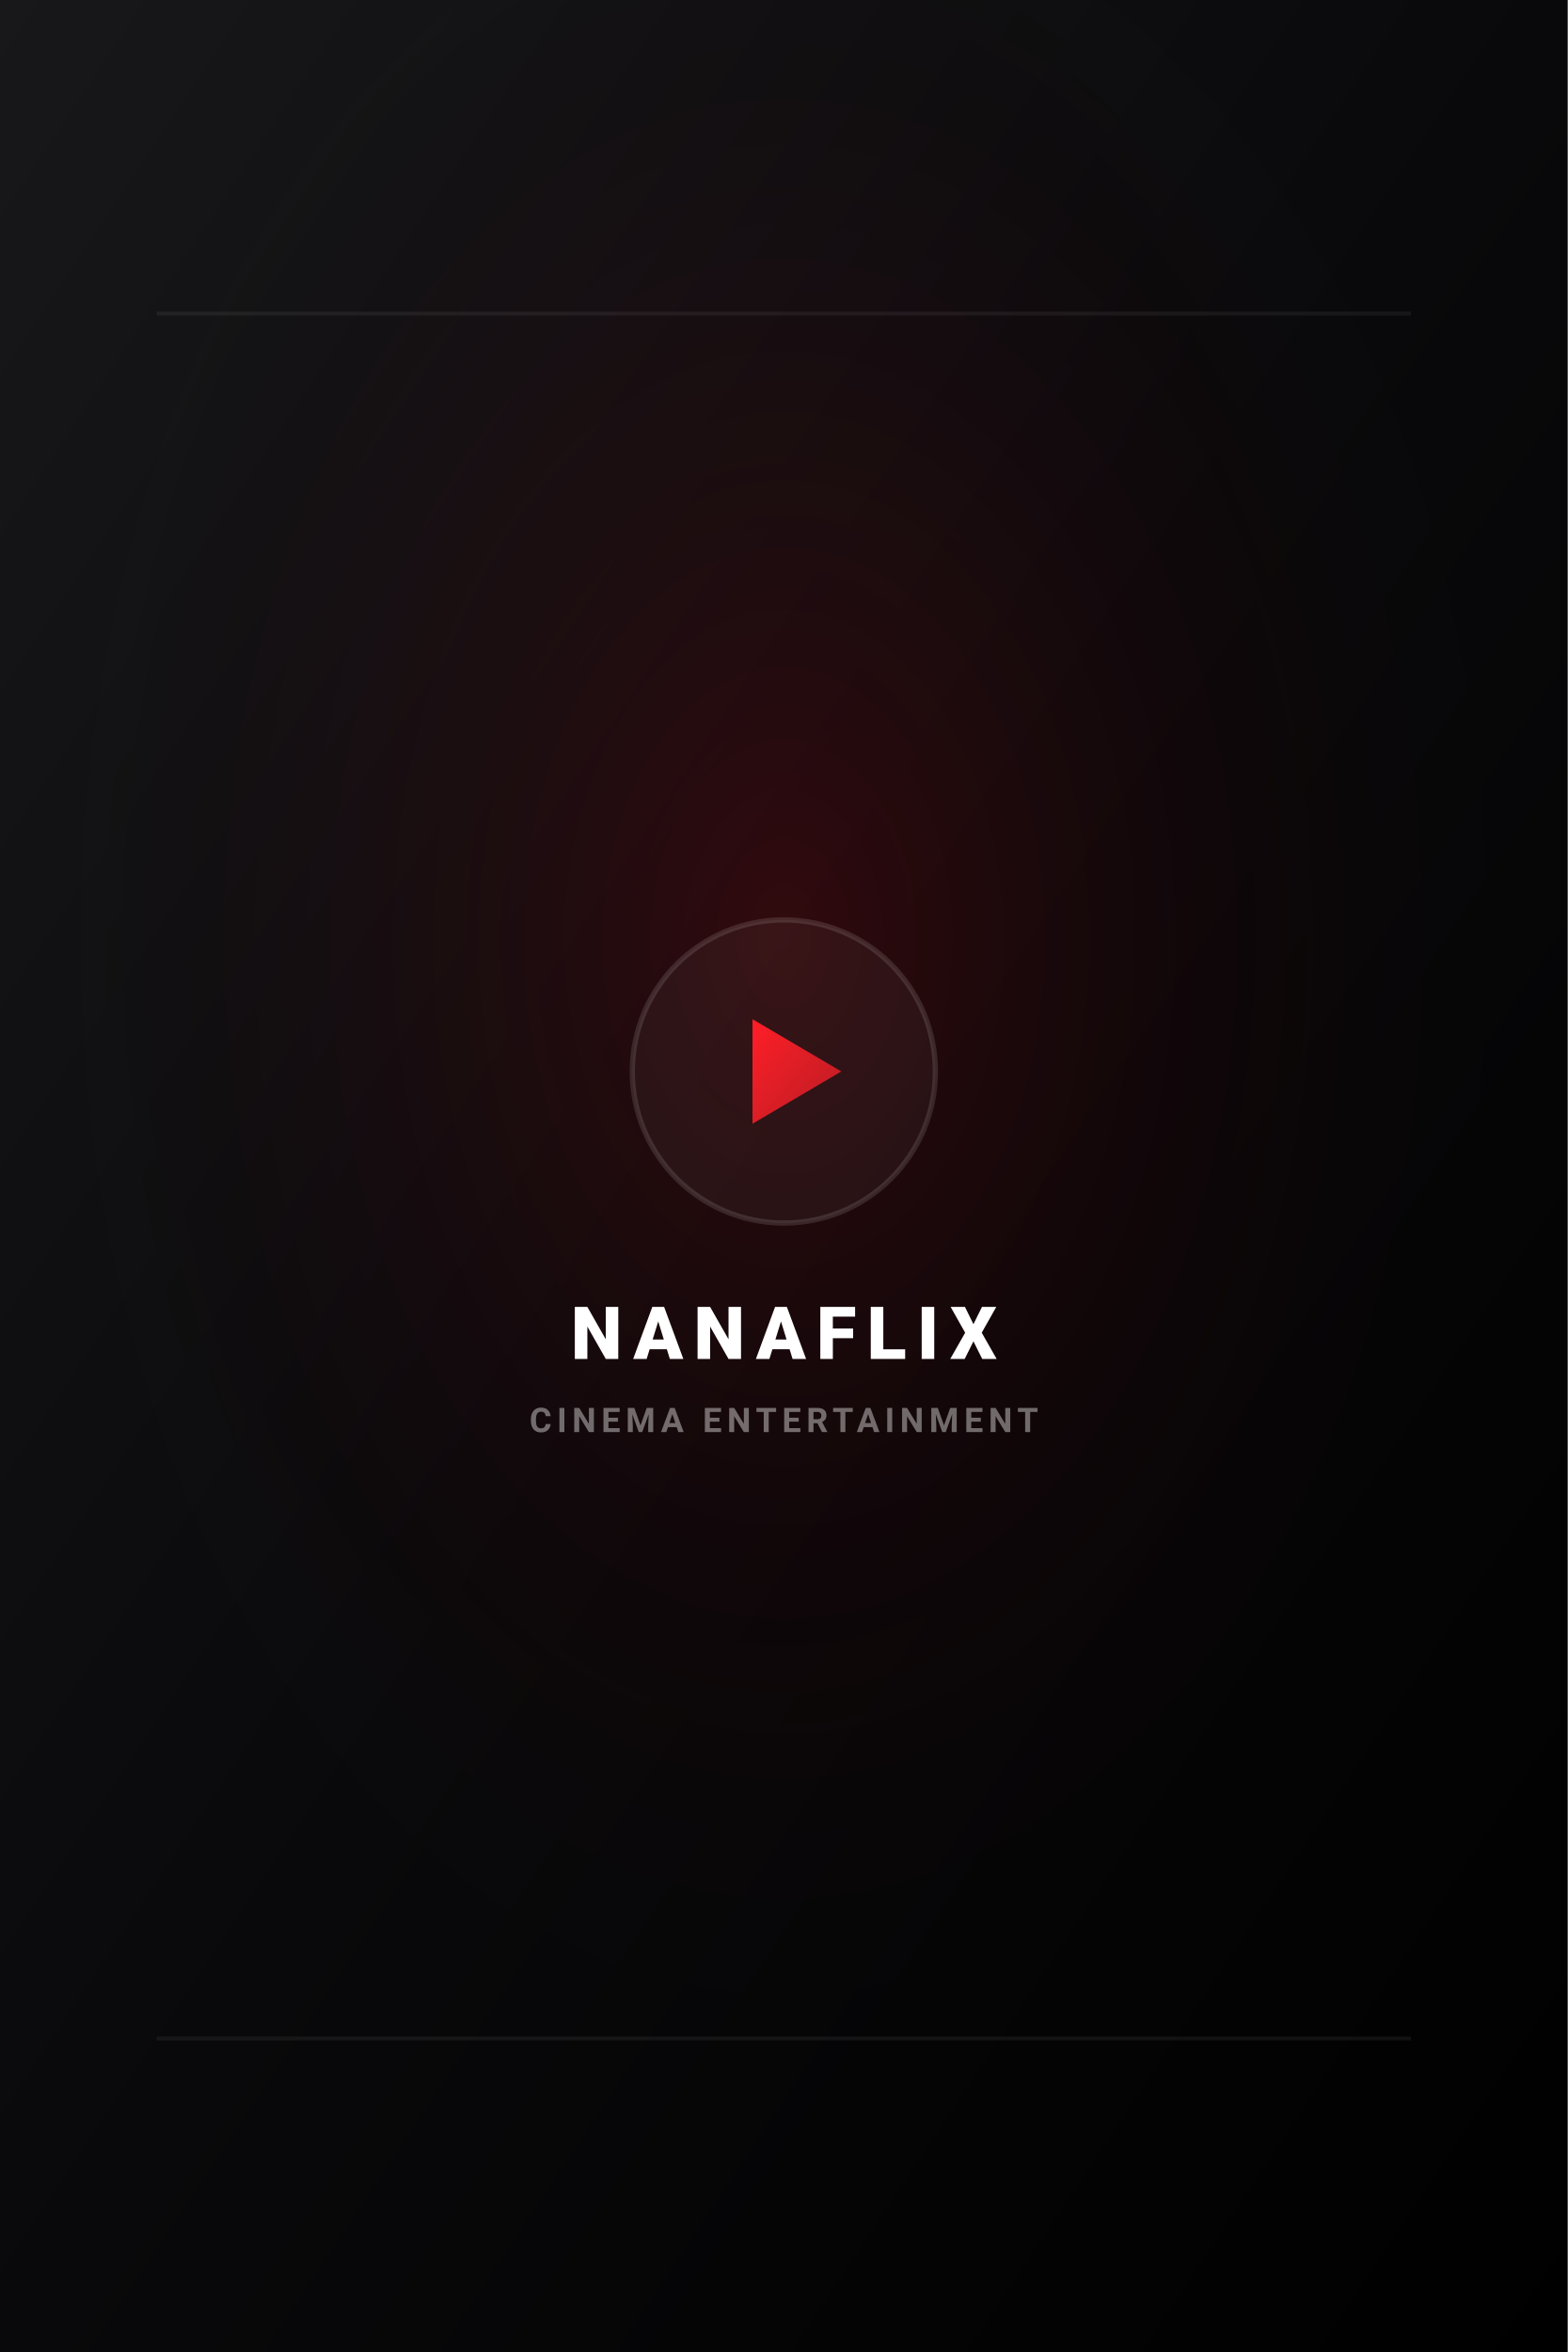
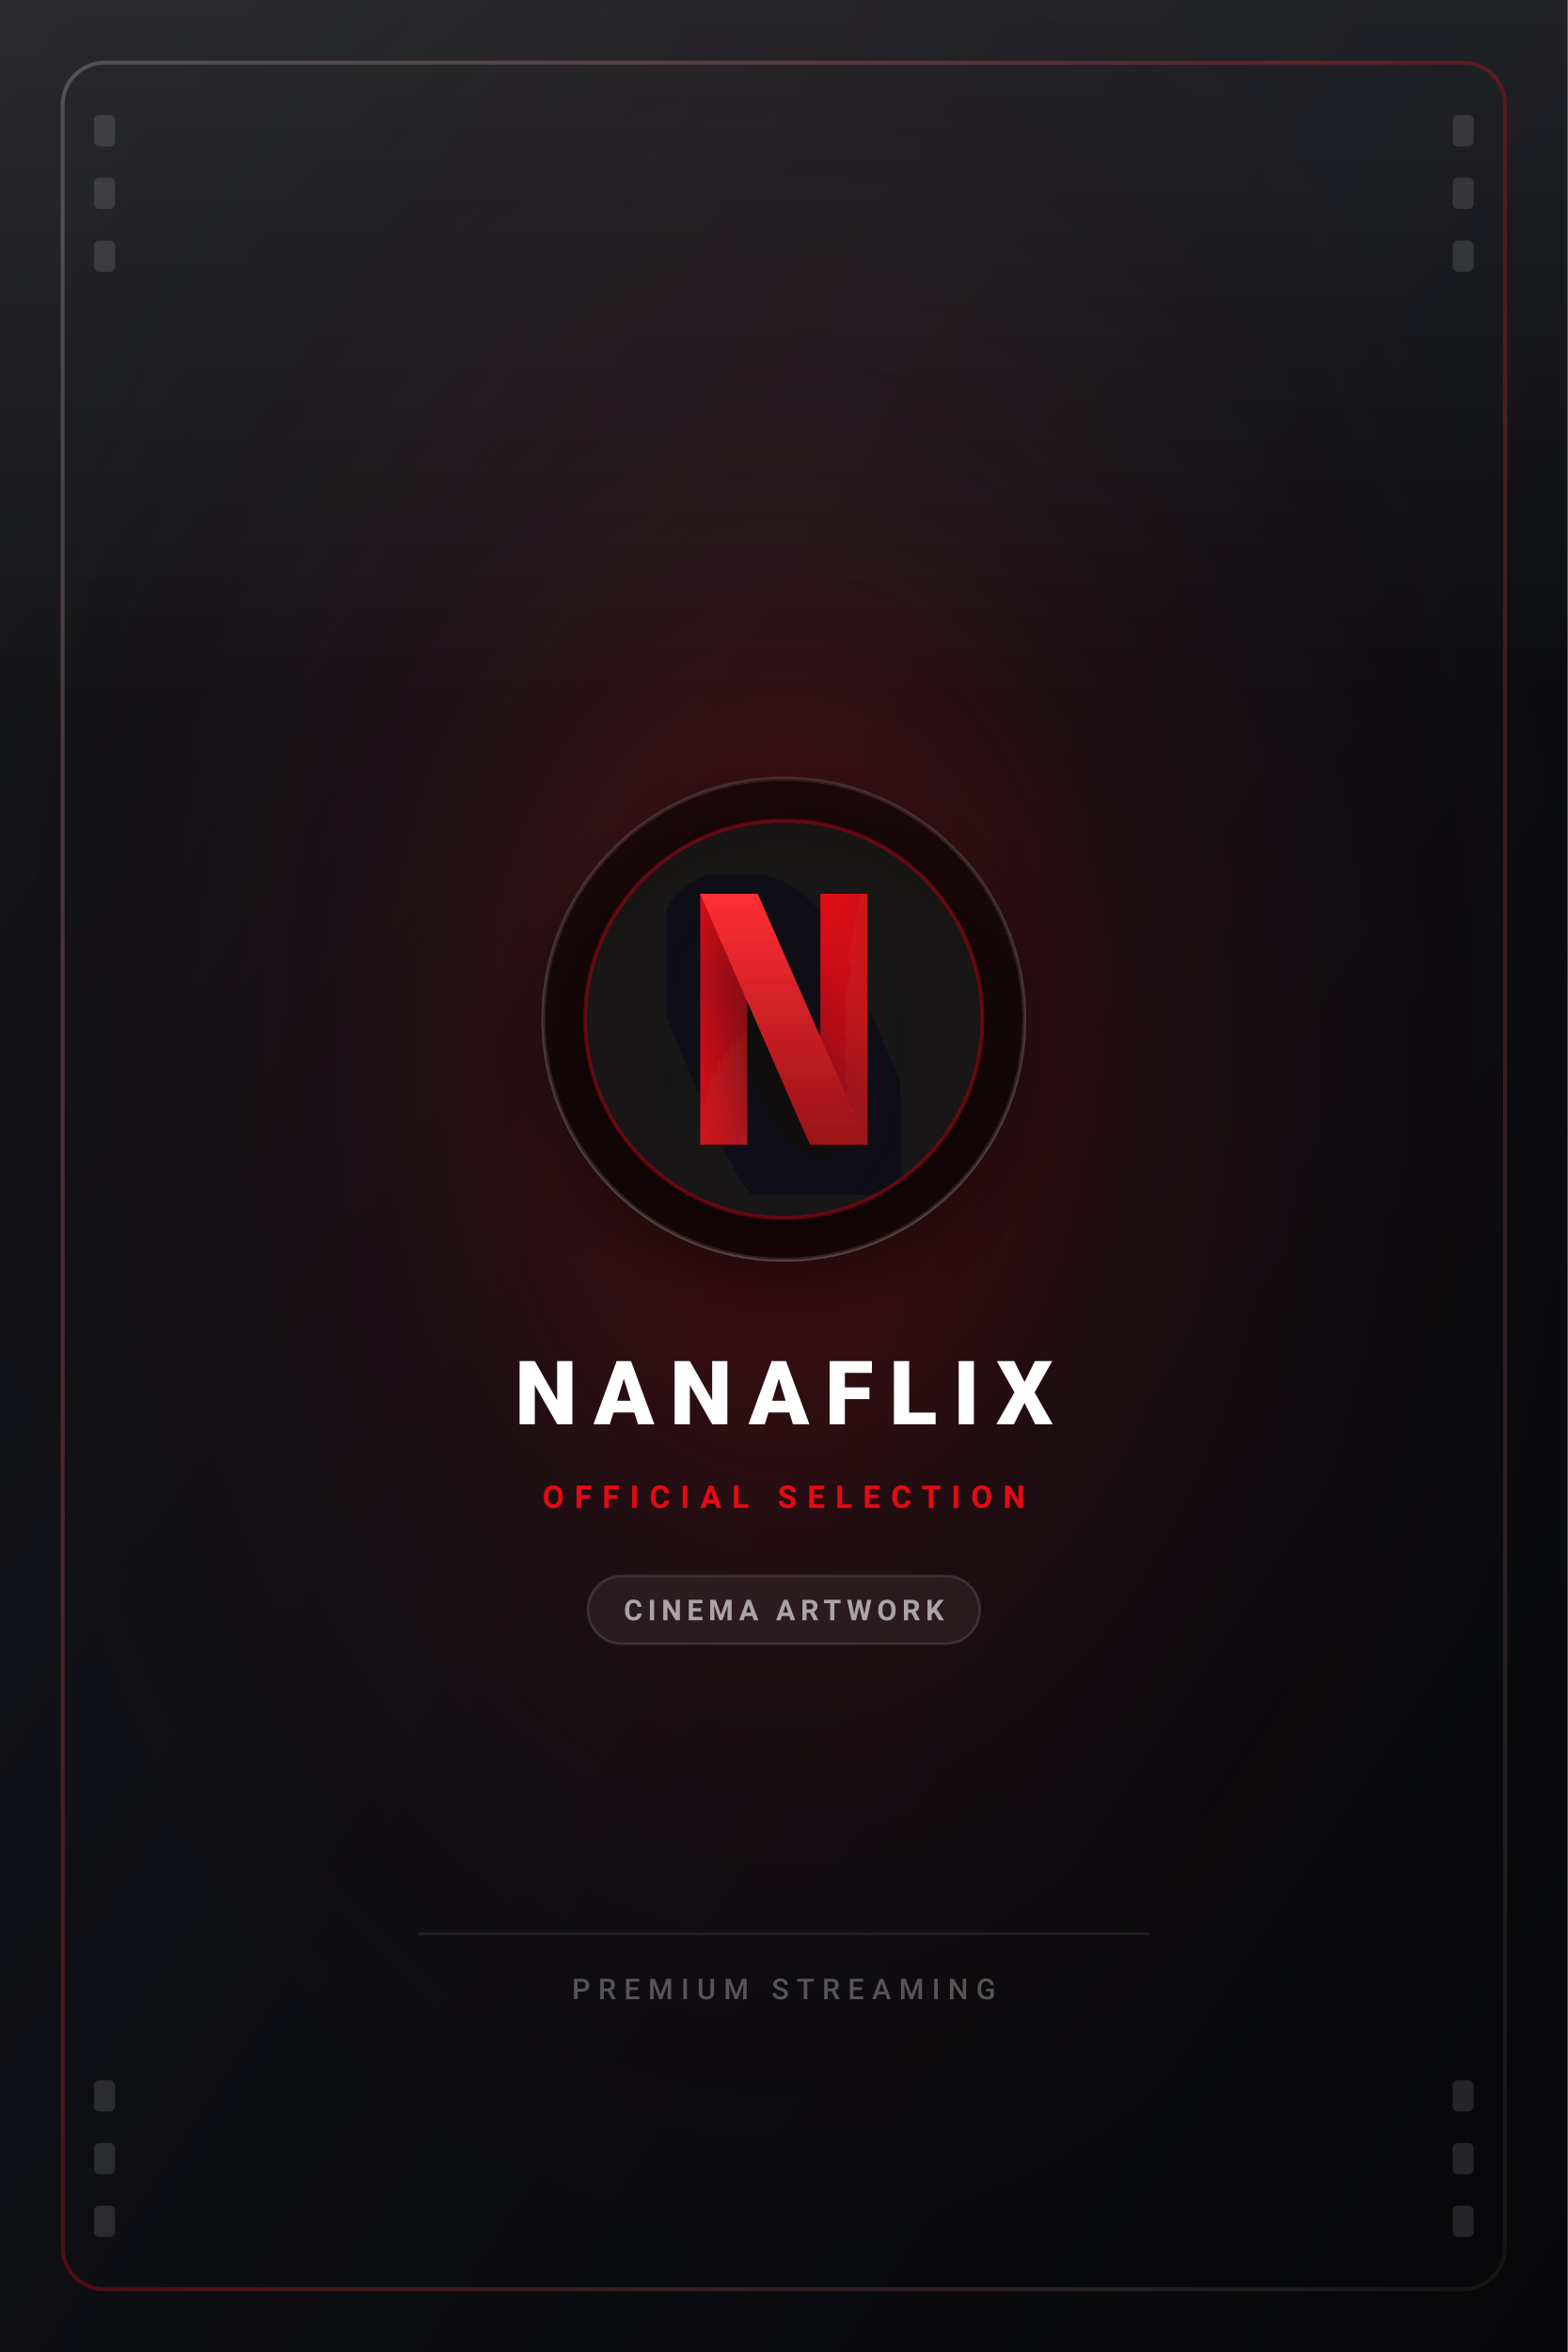
<svg xmlns="http://www.w3.org/2000/svg" viewBox="0 0 600 900" width="600" height="900">
  <defs>
-     <linearGradient id="bg" x1="0%" y1="0%" x2="100%" y2="100%">
-       <stop offset="0%" stop-color="#18181b" />
-       <stop offset="50%" stop-color="#09090b" />
-       <stop offset="100%" stop-color="#000000" />
+     <linearGradient id="bgGrad" x1="0%" y1="0%" x2="100%" y2="100%">
+       <stop offset="0%" stop-color="#18181c" />
+       <stop offset="40%" stop-color="#0f1015" />
+       <stop offset="100%" stop-color="#070709" />
    </linearGradient>
-     <radialGradient id="glow" cx="50%" cy="40%" r="50%">
-       <stop offset="0%" stop-color="#e50914" stop-opacity="0.18" />
+     <radialGradient id="centerGlow" cx="50%" cy="45%" r="55%">
+       <stop offset="0%" stop-color="#e50914" stop-opacity="0.32" />
+       <stop offset="50%" stop-color="#831010" stop-opacity="0.10" />
      <stop offset="100%" stop-color="#000000" stop-opacity="0" />
    </radialGradient>
-     <linearGradient id="redGrad" x1="0%" y1="0%" x2="100%" y2="100%">
-       <stop offset="0%" stop-color="#ff1e27" />
+     <linearGradient id="topGlow" x1="50%" y1="0%" x2="50%" y2="100%">
+       <stop offset="0%" stop-color="#ffffff" stop-opacity="0.08" />
+       <stop offset="30%" stop-color="#ffffff" stop-opacity="0" />
+     </linearGradient>
+     <linearGradient id="redN1" x1="0%" y1="0%" x2="100%" y2="100%">
+       <stop offset="0%" stop-color="#e50914" />
      <stop offset="100%" stop-color="#b81d24" />
    </linearGradient>
+     <linearGradient id="redN2" x1="0%" y1="0%" x2="0%" y2="100%">
+       <stop offset="0%" stop-color="#ff2e35" />
+       <stop offset="100%" stop-color="#991217" />
+     </linearGradient>
+     <linearGradient id="borderGrad" x1="0%" y1="0%" x2="100%" y2="100%">
+       <stop offset="0%" stop-color="#ffffff" stop-opacity="0.2" />
+       <stop offset="50%" stop-color="#e50914" stop-opacity="0.3" />
+       <stop offset="100%" stop-color="#ffffff" stop-opacity="0.05" />
+     </linearGradient>
+     <filter id="shadowFilter" x="-20%" y="-20%" width="140%" height="140%">
+       <feDropShadow dx="0" dy="12" stdDeviation="16" flood-color="#000000" flood-opacity="0.7" />
+     </filter>
  </defs>
-   <rect width="600" height="900" fill="url(#bg)" />
-   <rect width="600" height="900" fill="url(#glow)" />
-   <line x1="60" y1="120" x2="540" y2="120" stroke="rgba(255,255,255,0.06)" stroke-width="1.5" />
-   <line x1="60" y1="780" x2="540" y2="780" stroke="rgba(255,255,255,0.06)" stroke-width="1.5" />
-   <g transform="translate(300, 410)">
-     <circle cx="0" cy="0" r="58" fill="rgba(255,255,255,0.04)" stroke="rgba(255,255,255,0.12)" stroke-width="2" />
-     <polygon points="-12,-20 22,0 -12,20" fill="url(#redGrad)" />
+   <rect width="600" height="900" fill="url(#bgGrad)" />
+   <rect width="600" height="900" fill="url(#centerGlow)" />
+   <rect width="600" height="900" fill="url(#topGlow)" />
+   <rect x="24" y="24" width="552" height="852" rx="16" fill="none" stroke="url(#borderGrad)" stroke-width="1.5" />
+   <g opacity="0.12" fill="#ffffff">
+     <rect x="36" y="44" width="8" height="12" rx="2" />
+     <rect x="36" y="68" width="8" height="12" rx="2" />
+     <rect x="36" y="92" width="8" height="12" rx="2" />
+     <rect x="36" y="796" width="8" height="12" rx="2" />
+     <rect x="36" y="820" width="8" height="12" rx="2" />
+     <rect x="36" y="844" width="8" height="12" rx="2" />
+     <rect x="556" y="44" width="8" height="12" rx="2" />
+     <rect x="556" y="68" width="8" height="12" rx="2" />
+     <rect x="556" y="92" width="8" height="12" rx="2" />
+     <rect x="556" y="796" width="8" height="12" rx="2" />
+     <rect x="556" y="820" width="8" height="12" rx="2" />
+     <rect x="556" y="844" width="8" height="12" rx="2" />
  </g>
-   <g transform="translate(300, 520)" text-anchor="middle">
-     <text y="0" font-family="-apple-system, BlinkMacSystemFont, 'Segoe UI', Roboto, sans-serif" font-weight="900" font-size="28" fill="#ffffff" letter-spacing="4">NANAFLIX</text>
-     <text y="28" font-family="-apple-system, BlinkMacSystemFont, 'Segoe UI', Roboto, sans-serif" font-weight="600" font-size="13" fill="rgba(255,255,255,0.4)" letter-spacing="2">CINEMA ENTERTAINMENT</text>
+   <g transform="translate(300, 390)" filter="url(#shadowFilter)">
+     <circle cx="0" cy="0" r="92" fill="#000000" fill-opacity="0.45" stroke="rgba(255,255,255,0.1)" stroke-width="1.5" />
+     <circle cx="0" cy="0" r="76" fill="#14151b" fill-opacity="0.8" stroke="rgba(229,9,20,0.35)" stroke-width="1.5" />
+     <g transform="translate(-32, -48)">
+       <path d="M 0 0 L 18 0 L 18 96 L 0 96 Z" fill="url(#redN1)" />
+       <path d="M 46 0 L 64 0 L 64 96 L 46 96 Z" fill="url(#redN1)" />
+       <path d="M 0 0 L 22 0 L 64 96 L 42 96 Z" fill="url(#redN2)" filter="url(#shadowFilter)" />
+     </g>
  </g>
+   <g transform="translate(300, 545)" text-anchor="middle">
+     <text y="0" font-family="-apple-system, BlinkMacSystemFont, 'Segoe UI', Roboto, 'Helvetica Neue', Arial, sans-serif" font-weight="900" font-size="34" fill="#ffffff" letter-spacing="6">NANAFLIX</text>
+     <text y="32" font-family="-apple-system, BlinkMacSystemFont, 'Segoe UI', Roboto, 'Helvetica Neue', Arial, sans-serif" font-weight="700" font-size="12" fill="#e50914" letter-spacing="4">OFFICIAL SELECTION</text>
+     <g transform="translate(-75, 58)">
+       <rect width="150" height="26" rx="13" fill="rgba(255,255,255,0.06)" stroke="rgba(255,255,255,0.12)" stroke-width="1" />
+       <text x="75" y="17" font-family="-apple-system, BlinkMacSystemFont, 'Segoe UI', Roboto, sans-serif" font-weight="600" font-size="11" fill="rgba(255,255,255,0.6)" letter-spacing="2" text-anchor="middle">CINEMA ARTWORK</text>
+     </g>
+   </g>
+   <line x1="160" y1="740" x2="440" y2="740" stroke="rgba(255,255,255,0.08)" stroke-width="1" />
+   <text x="300" y="765" font-family="-apple-system, BlinkMacSystemFont, 'Segoe UI', Roboto, sans-serif" font-weight="500" font-size="11" fill="rgba(255,255,255,0.3)" letter-spacing="3" text-anchor="middle">PREMIUM STREAMING</text>
</svg>
